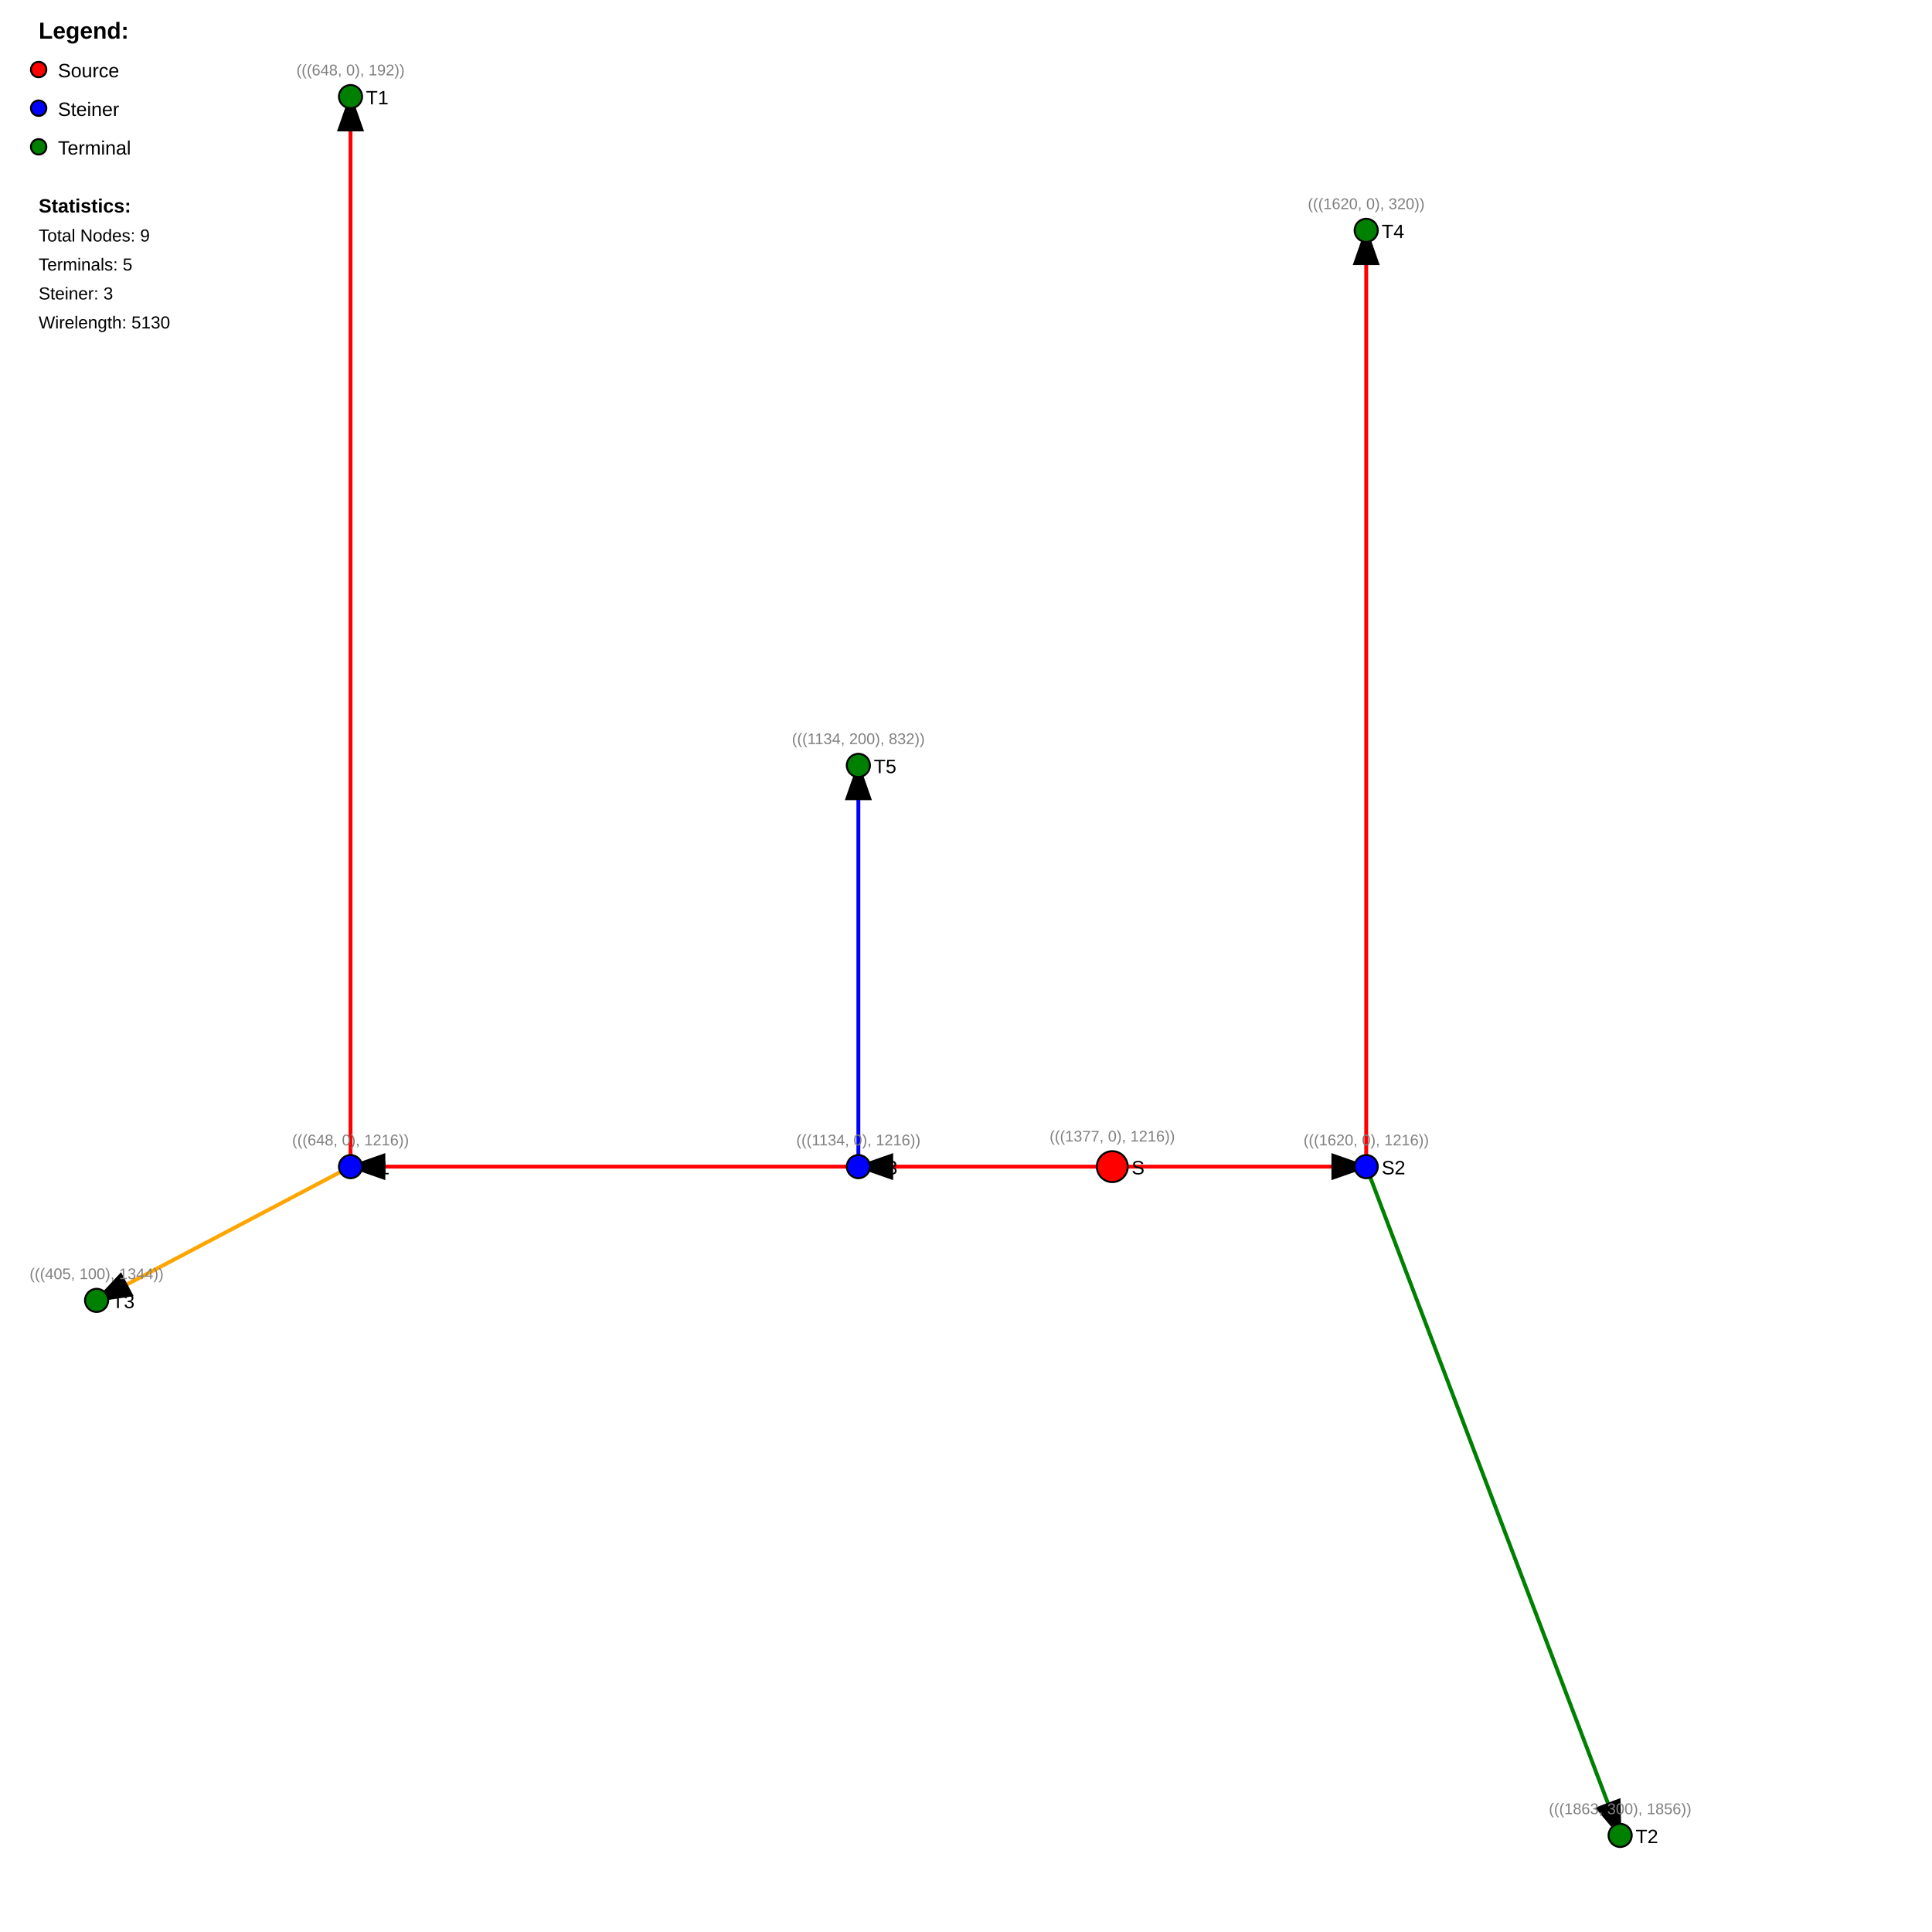
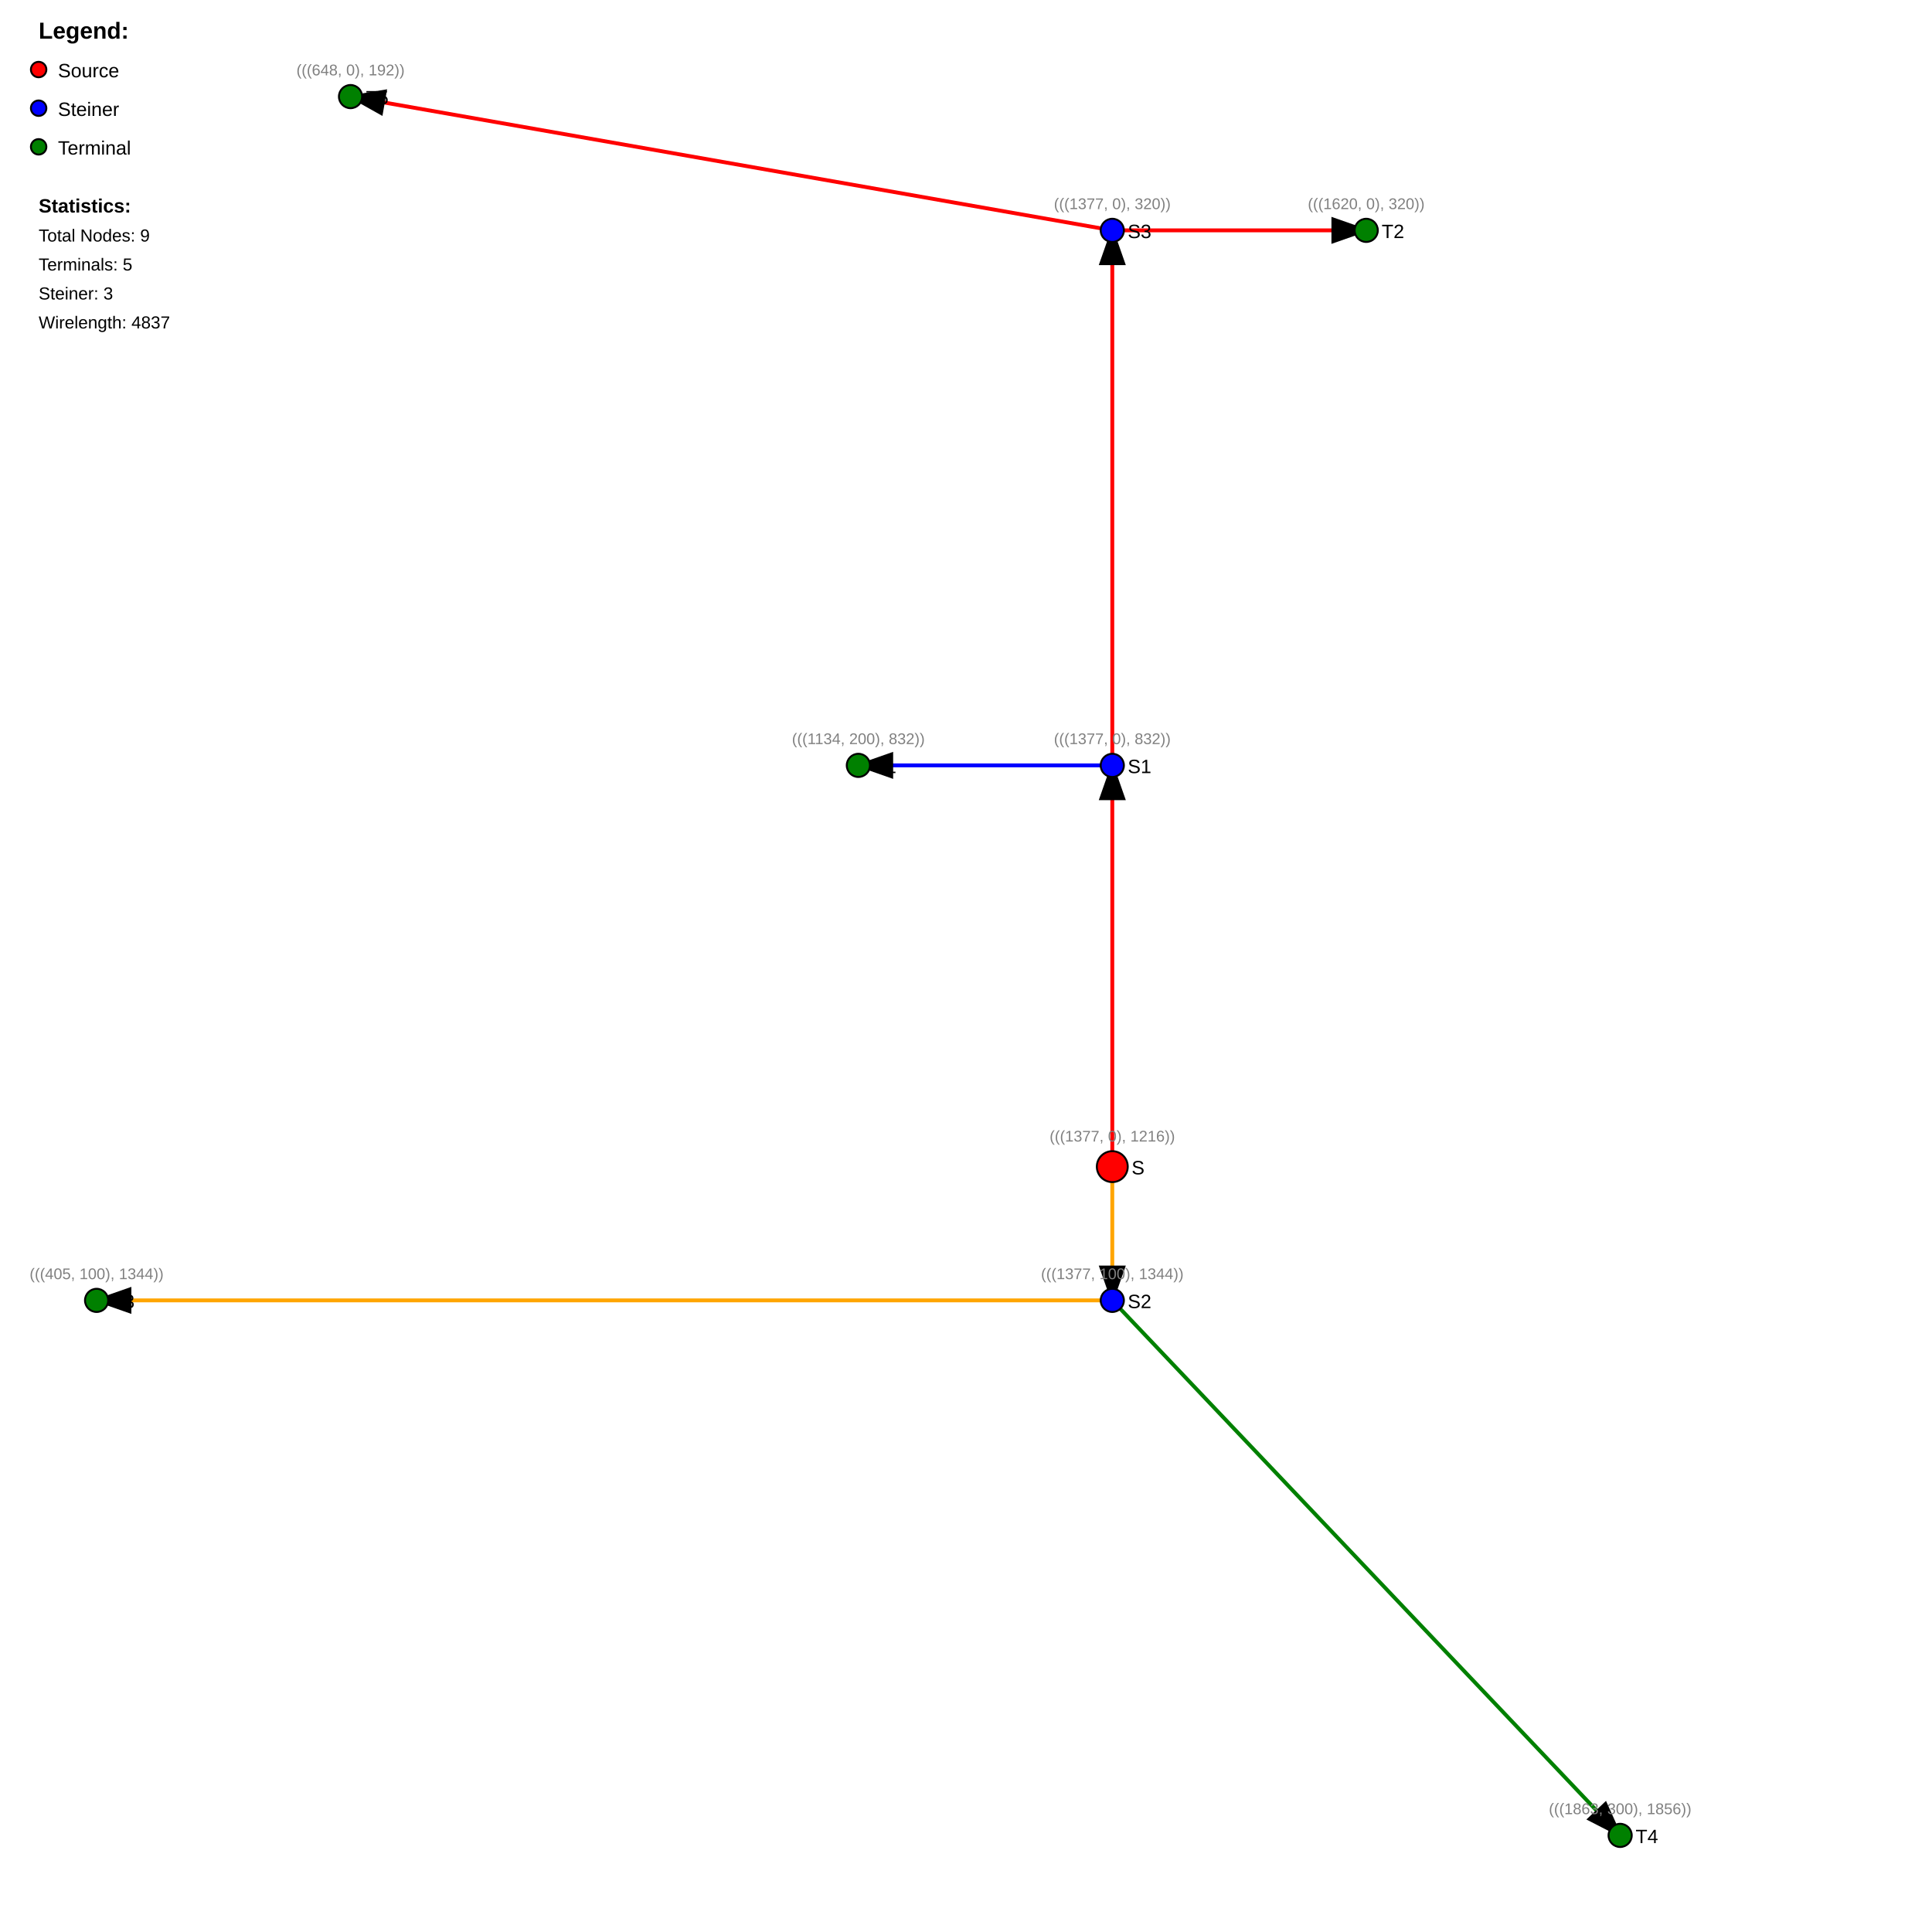
<svg xmlns="http://www.w3.org/2000/svg" width="1000" height="1000">
  <rect width="100%" height="100%" fill="white" />
  <defs>
    <marker id="arrowhead" markerWidth="10" markerHeight="7" refX="9" refY="3.5" orient="auto">
      <polygon points="0 0, 10 3.5, 0 7" fill="black" />
    </marker>
  </defs>
-   <line x1="575.721" y1="603.846" x2="707.151" y2="603.846" stroke="red" stroke-width="2" marker-end="url(#arrowhead)" />
-   <line x1="707.151" y1="603.846" x2="838.582" y2="950" stroke="green" stroke-width="2" marker-end="url(#arrowhead)" />
-   <line x1="707.151" y1="603.846" x2="707.151" y2="119.231" stroke="red" stroke-width="2" marker-end="url(#arrowhead)" />
-   <line x1="575.721" y1="603.846" x2="444.291" y2="603.846" stroke="red" stroke-width="2" marker-end="url(#arrowhead)" />
-   <line x1="444.291" y1="603.846" x2="181.43" y2="603.846" stroke="red" stroke-width="2" marker-end="url(#arrowhead)" />
-   <line x1="181.43" y1="603.846" x2="181.43" y2="50" stroke="red" stroke-width="2" marker-end="url(#arrowhead)" />
-   <line x1="181.43" y1="603.846" x2="50" y2="673.077" stroke="orange" stroke-width="2" marker-end="url(#arrowhead)" />
-   <line x1="444.291" y1="603.846" x2="444.291" y2="396.154" stroke="blue" stroke-width="2" marker-end="url(#arrowhead)" />
+   <line x1="575.721" y1="603.846" x2="575.721" y2="396.154" stroke="red" stroke-width="2" marker-end="url(#arrowhead)" />
+   <line x1="575.721" y1="396.154" x2="444.291" y2="396.154" stroke="blue" stroke-width="2" marker-end="url(#arrowhead)" />
+   <line x1="575.721" y1="396.154" x2="575.721" y2="119.231" stroke="red" stroke-width="2" marker-end="url(#arrowhead)" />
+   <line x1="575.721" y1="119.231" x2="707.151" y2="119.231" stroke="red" stroke-width="2" marker-end="url(#arrowhead)" />
+   <line x1="575.721" y1="119.231" x2="181.43" y2="50" stroke="red" stroke-width="2" marker-end="url(#arrowhead)" />
+   <line x1="575.721" y1="603.846" x2="575.721" y2="673.077" stroke="orange" stroke-width="2" marker-end="url(#arrowhead)" />
+   <line x1="575.721" y1="673.077" x2="50" y2="673.077" stroke="orange" stroke-width="2" marker-end="url(#arrowhead)" />
+   <line x1="575.721" y1="673.077" x2="838.582" y2="950" stroke="green" stroke-width="2" marker-end="url(#arrowhead)" />
+   <circle cx="575.721" cy="673.077" r="6" fill="blue" stroke="black" stroke-width="1" />
+   <text x="583.721" y="677.077" font-family="Arial" font-size="10" fill="black">S2</text>
+   <text x="575.721" y="662.077" font-family="Arial" font-size="8" fill="gray" text-anchor="middle">(((1377, 100), 1344))</text>
+   <circle cx="707.151" cy="119.231" r="6" fill="green" stroke="black" stroke-width="1" />
+   <text x="715.151" y="123.231" font-family="Arial" font-size="10" fill="black">T2</text>
+   <text x="707.151" y="108.231" font-family="Arial" font-size="8" fill="gray" text-anchor="middle">(((1620, 0), 320))</text>
+   <circle cx="575.721" cy="603.846" r="8" fill="red" stroke="black" stroke-width="1" />
+   <text x="585.721" y="607.846" font-family="Arial" font-size="10" fill="black">S</text>
+   <text x="575.721" y="590.846" font-family="Arial" font-size="8" fill="gray" text-anchor="middle">(((1377, 0), 1216))</text>
+   <circle cx="575.721" cy="396.154" r="6" fill="blue" stroke="black" stroke-width="1" />
+   <text x="583.721" y="400.154" font-family="Arial" font-size="10" fill="black">S1</text>
+   <text x="575.721" y="385.154" font-family="Arial" font-size="8" fill="gray" text-anchor="middle">(((1377, 0), 832))</text>
  <circle cx="444.291" cy="396.154" r="6" fill="green" stroke="black" stroke-width="1" />
-   <text x="452.291" y="400.154" font-family="Arial" font-size="10" fill="black">T5</text>
+   <text x="452.291" y="400.154" font-family="Arial" font-size="10" fill="black">T1</text>
  <text x="444.291" y="385.154" font-family="Arial" font-size="8" fill="gray" text-anchor="middle">(((1134, 200), 832))</text>
-   <circle cx="707.151" cy="603.846" r="6" fill="blue" stroke="black" stroke-width="1" />
-   <text x="715.151" y="607.846" font-family="Arial" font-size="10" fill="black">S2</text>
-   <text x="707.151" y="592.846" font-family="Arial" font-size="8" fill="gray" text-anchor="middle">(((1620, 0), 1216))</text>
-   <circle cx="444.291" cy="603.846" r="6" fill="blue" stroke="black" stroke-width="1" />
-   <text x="452.291" y="607.846" font-family="Arial" font-size="10" fill="black">S3</text>
-   <text x="444.291" y="592.846" font-family="Arial" font-size="8" fill="gray" text-anchor="middle">(((1134, 0), 1216))</text>
-   <circle cx="707.151" cy="119.231" r="6" fill="green" stroke="black" stroke-width="1" />
-   <text x="715.151" y="123.231" font-family="Arial" font-size="10" fill="black">T4</text>
-   <text x="707.151" y="108.231" font-family="Arial" font-size="8" fill="gray" text-anchor="middle">(((1620, 0), 320))</text>
-   <circle cx="181.43" cy="603.846" r="6" fill="blue" stroke="black" stroke-width="1" />
-   <text x="189.43" y="607.846" font-family="Arial" font-size="10" fill="black">S1</text>
-   <text x="181.43" y="592.846" font-family="Arial" font-size="8" fill="gray" text-anchor="middle">(((648, 0), 1216))</text>
  <circle cx="50" cy="673.077" r="6" fill="green" stroke="black" stroke-width="1" />
  <text x="58" y="677.077" font-family="Arial" font-size="10" fill="black">T3</text>
  <text x="50" y="662.077" font-family="Arial" font-size="8" fill="gray" text-anchor="middle">(((405, 100), 1344))</text>
  <circle cx="838.582" cy="950" r="6" fill="green" stroke="black" stroke-width="1" />
-   <text x="846.582" y="954" font-family="Arial" font-size="10" fill="black">T2</text>
+   <text x="846.582" y="954" font-family="Arial" font-size="10" fill="black">T4</text>
  <text x="838.582" y="939" font-family="Arial" font-size="8" fill="gray" text-anchor="middle">(((1863, 300), 1856))</text>
  <circle cx="181.43" cy="50" r="6" fill="green" stroke="black" stroke-width="1" />
-   <text x="189.43" y="54" font-family="Arial" font-size="10" fill="black">T1</text>
+   <text x="189.43" y="54" font-family="Arial" font-size="10" fill="black">T5</text>
  <text x="181.43" y="39" font-family="Arial" font-size="8" fill="gray" text-anchor="middle">(((648, 0), 192))</text>
-   <circle cx="575.721" cy="603.846" r="8" fill="red" stroke="black" stroke-width="1" />
-   <text x="585.721" y="607.846" font-family="Arial" font-size="10" fill="black">S</text>
-   <text x="575.721" y="590.846" font-family="Arial" font-size="8" fill="gray" text-anchor="middle">(((1377, 0), 1216))</text>
+   <circle cx="575.721" cy="119.231" r="6" fill="blue" stroke="black" stroke-width="1" />
+   <text x="583.721" y="123.231" font-family="Arial" font-size="10" fill="black">S3</text>
+   <text x="575.721" y="108.231" font-family="Arial" font-size="8" fill="gray" text-anchor="middle">(((1377, 0), 320))</text>
  <text x="20" y="20" font-family="Arial" font-size="12" font-weight="bold">Legend:</text>
  <circle cx="20" cy="36" r="4" fill="red" stroke="black" />
  <text x="30" y="40" font-family="Arial" font-size="10">Source</text>
  <circle cx="20" cy="56" r="4" fill="blue" stroke="black" />
  <text x="30" y="60" font-family="Arial" font-size="10">Steiner</text>
  <circle cx="20" cy="76" r="4" fill="green" stroke="black" />
  <text x="30" y="80" font-family="Arial" font-size="10">Terminal</text>
  <text x="20" y="110" font-family="Arial" font-size="10" font-weight="bold">Statistics:</text>
  <text x="20" y="125" font-family="Arial" font-size="9">Total Nodes: 9</text>
  <text x="20" y="140" font-family="Arial" font-size="9">Terminals: 5</text>
  <text x="20" y="155" font-family="Arial" font-size="9">Steiner: 3</text>
-   <text x="20" y="170" font-family="Arial" font-size="9">Wirelength: 5130</text>
+   <text x="20" y="170" font-family="Arial" font-size="9">Wirelength: 4837</text>
</svg>
